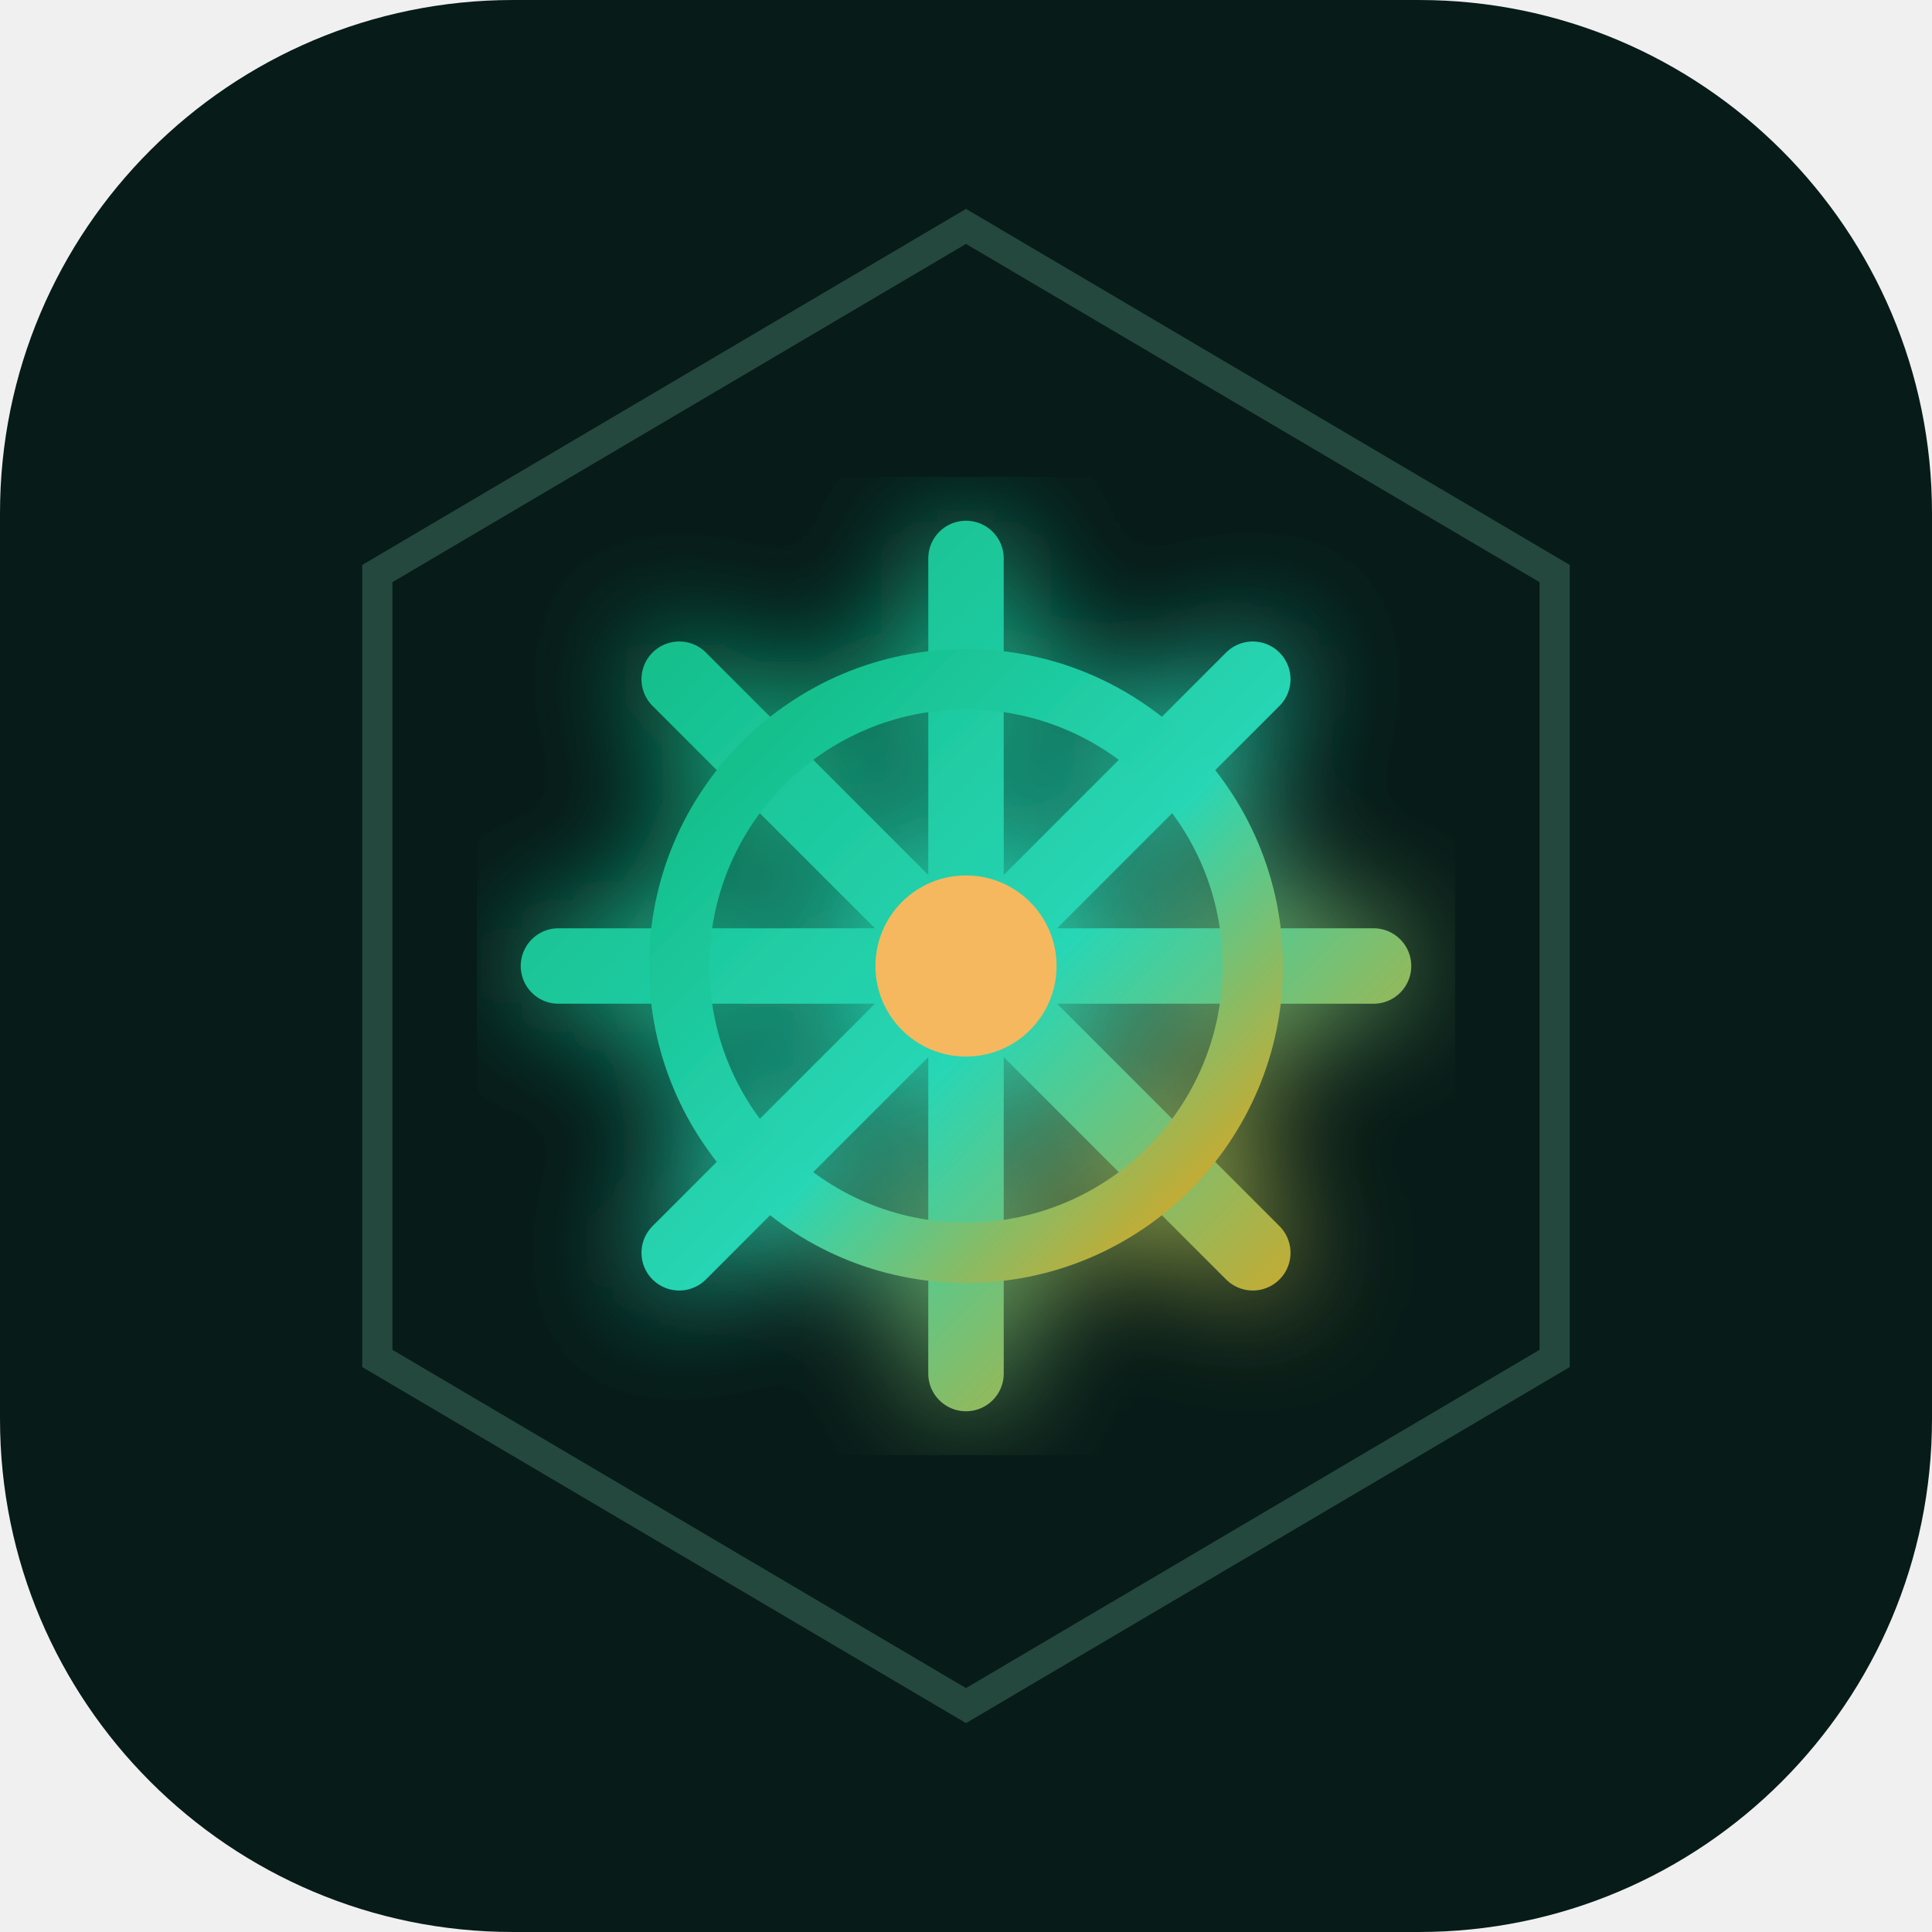
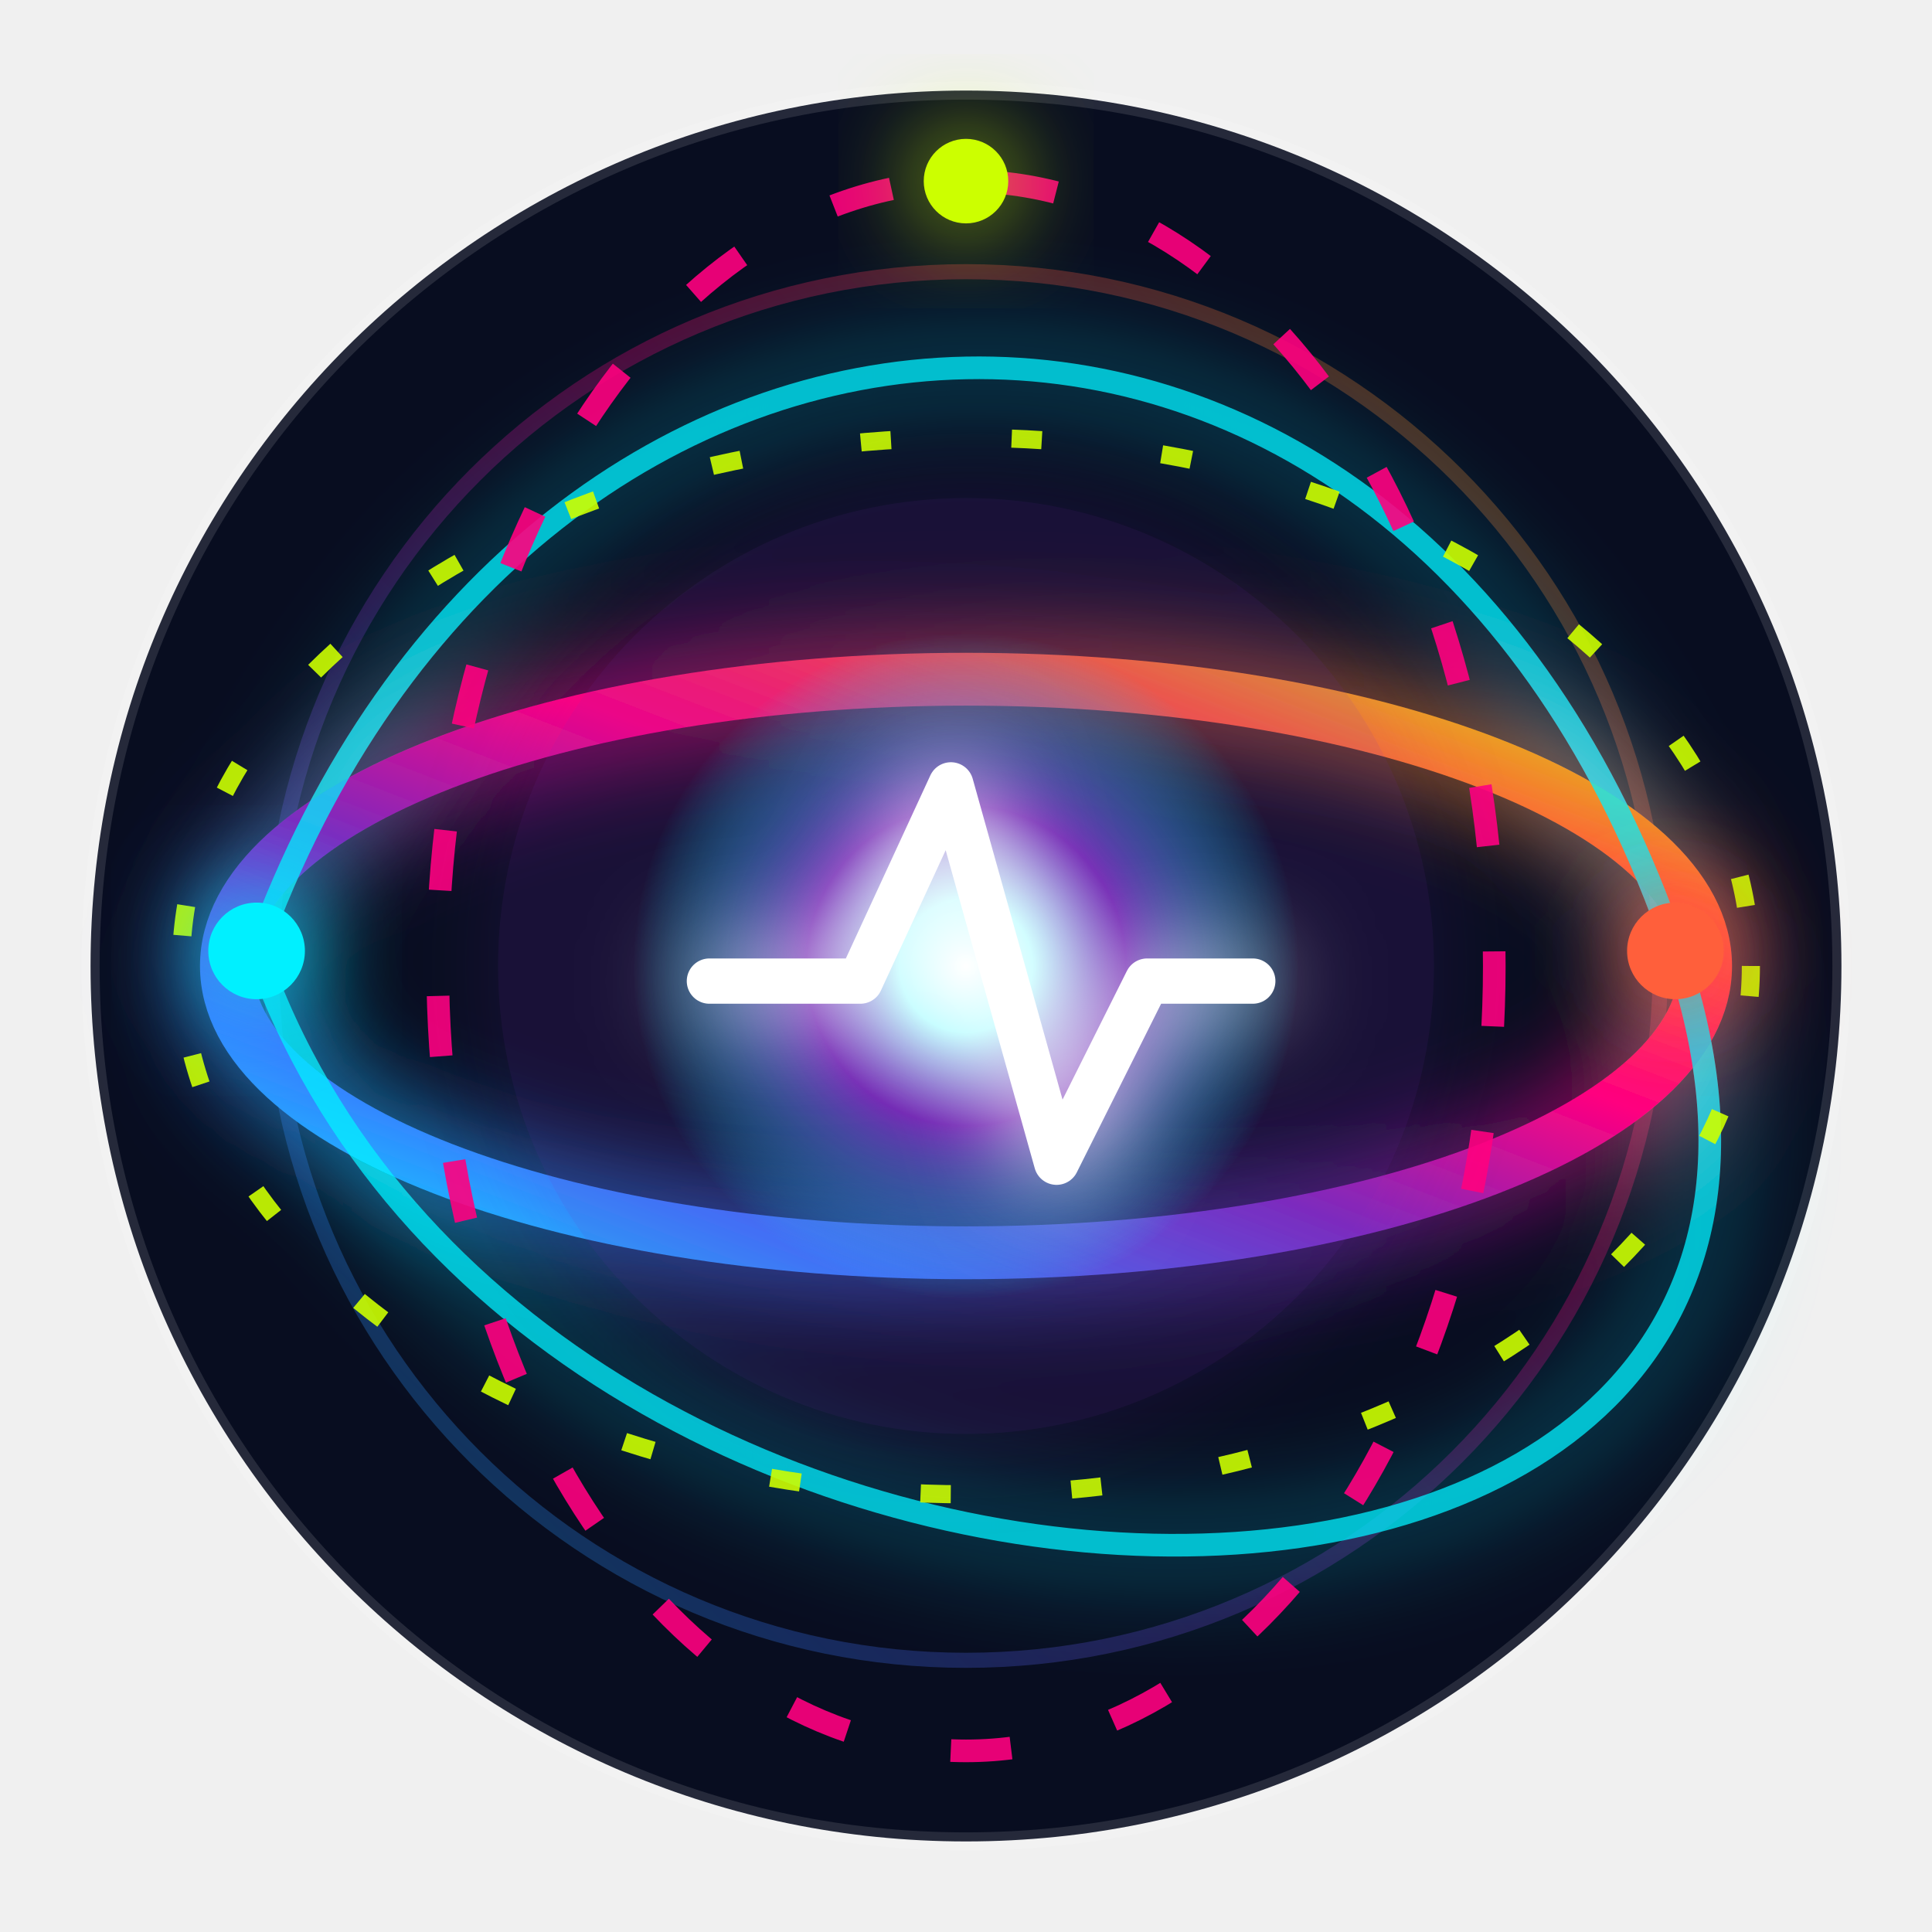
- <svg xmlns="http://www.w3.org/2000/svg" viewBox="0 0 128 128">
+ <svg xmlns="http://www.w3.org/2000/svg" viewBox="0 0 128 128" role="img" aria-labelledby="title desc">
  <defs>
-     <linearGradient id="g" x1="0" y1="0" x2="1" y2="1">
-       <stop stop-color="#10b981" />
-       <stop offset=".55" stop-color="#28d6b5" />
-       <stop offset="1" stop-color="#f59e0b" />
+     <linearGradient id="spectrum" x1="0" y1="1" x2="1" y2="0">
+       <stop offset="0" stop-color="#00F0FF" />
+       <stop offset=".2" stop-color="#397BFF" />
+       <stop offset=".4" stop-color="#7B2CBF" />
+       <stop offset=".6" stop-color="#FF007F" />
+       <stop offset=".8" stop-color="#FF5E3A" />
+       <stop offset="1" stop-color="#CCFF00" />
    </linearGradient>
-     <filter id="glow">
-       <feGaussianBlur stdDeviation="4" result="b" />
+     <radialGradient id="core">
+       <stop stop-color="#fff" />
+       <stop offset=".2" stop-color="#bdfcff" />
+       <stop offset=".48" stop-color="#7B2CBF" stop-opacity=".92" />
+       <stop offset="1" stop-color="#00F0FF" stop-opacity="0" />
+     </radialGradient>
+     <filter id="glow" x="-100%" y="-100%" width="300%" height="300%">
+       <feGaussianBlur stdDeviation="3.4" result="b" />
      <feMerge>
        <feMergeNode in="b" />
        <feMergeNode in="SourceGraphic" />
      </feMerge>
    </filter>
  </defs>
-   <rect width="128" height="128" rx="34" fill="#071b18" />
-   <path d="M64 15 103 38v52L64 113 25 90V38Z" fill="none" stroke="#24483d" stroke-width="2" />
-   <g fill="none" stroke="url(#g)" stroke-width="5" stroke-linecap="round" filter="url(#glow)">
-     <path d="M37 64h54M64 37v54M45 45l38 38M83 45 45 83" />
-     <circle cx="64" cy="64" r="19" stroke-width="4" />
+   <style>
+     .orbit{transform-origin:64px 64px;animation:orbit 17s linear infinite}
+     .orbit.reverse{animation-direction:reverse;animation-duration:23s}
+     .pulse{transform-origin:64px 64px;animation:pulse 3.4s ease-in-out infinite}
+     .spark{animation:spark 2.5s ease-in-out infinite alternate}
+     @keyframes orbit{to{transform:rotate(360deg)}}
+     @keyframes pulse{0%,100%{transform:scale(.92);opacity:.78}50%{transform:scale(1.08);opacity:1}}
+     @keyframes spark{from{opacity:.32}to{opacity:1}}
+     @media(prefers-reduced-motion:reduce){.orbit,.pulse,.spark{animation:none!important}}
+   </style>
+   <circle cx="64" cy="64" r="58" fill="#080D20" stroke="#ffffff" stroke-opacity=".12" stroke-width="1.2" />
+   <circle cx="64" cy="64" r="46" fill="none" stroke="url(#spectrum)" stroke-width="1" opacity=".28" />
+   <g class="orbit" fill="none" filter="url(#glow)">
+     <ellipse cx="64" cy="64" rx="49" ry="19" stroke="url(#spectrum)" stroke-width="3.5" />
+     <path d="M17 63C35 13 93 10 111 63S35 115 17 63Z" stroke="#00F0FF" stroke-width="1.5" opacity=".75" />
  </g>
-   <circle cx="64" cy="64" r="6" fill="#f5b85f" />
+   <g class="orbit reverse" fill="none" opacity=".9">
+     <ellipse cx="64" cy="64" rx="35" ry="52" stroke="#FF007F" stroke-width="1.5" stroke-dasharray="4 7" />
+     <ellipse cx="64" cy="64" rx="52" ry="35" stroke="#CCFF00" stroke-width="1.2" stroke-dasharray="2 8" />
+   </g>
+   <circle cx="64" cy="64" r="31" fill="#7B2CBF" opacity=".15" filter="url(#glow)" class="pulse" />
+   <circle cx="64" cy="64" r="22" fill="url(#core)" class="pulse" />
+   <path d="M47 65h10l6-13 7 25 6-12h7" fill="none" stroke="#fff" stroke-width="3" stroke-linecap="round" stroke-linejoin="round" filter="url(#glow)" />
+   <circle cx="17" cy="63" r="3.2" fill="#00F0FF" class="spark" filter="url(#glow)" />
+   <circle cx="111" cy="63" r="3.2" fill="#FF5E3A" class="spark" filter="url(#glow)" />
+   <circle cx="64" cy="12" r="2.8" fill="#CCFF00" class="spark" filter="url(#glow)" />
</svg>
